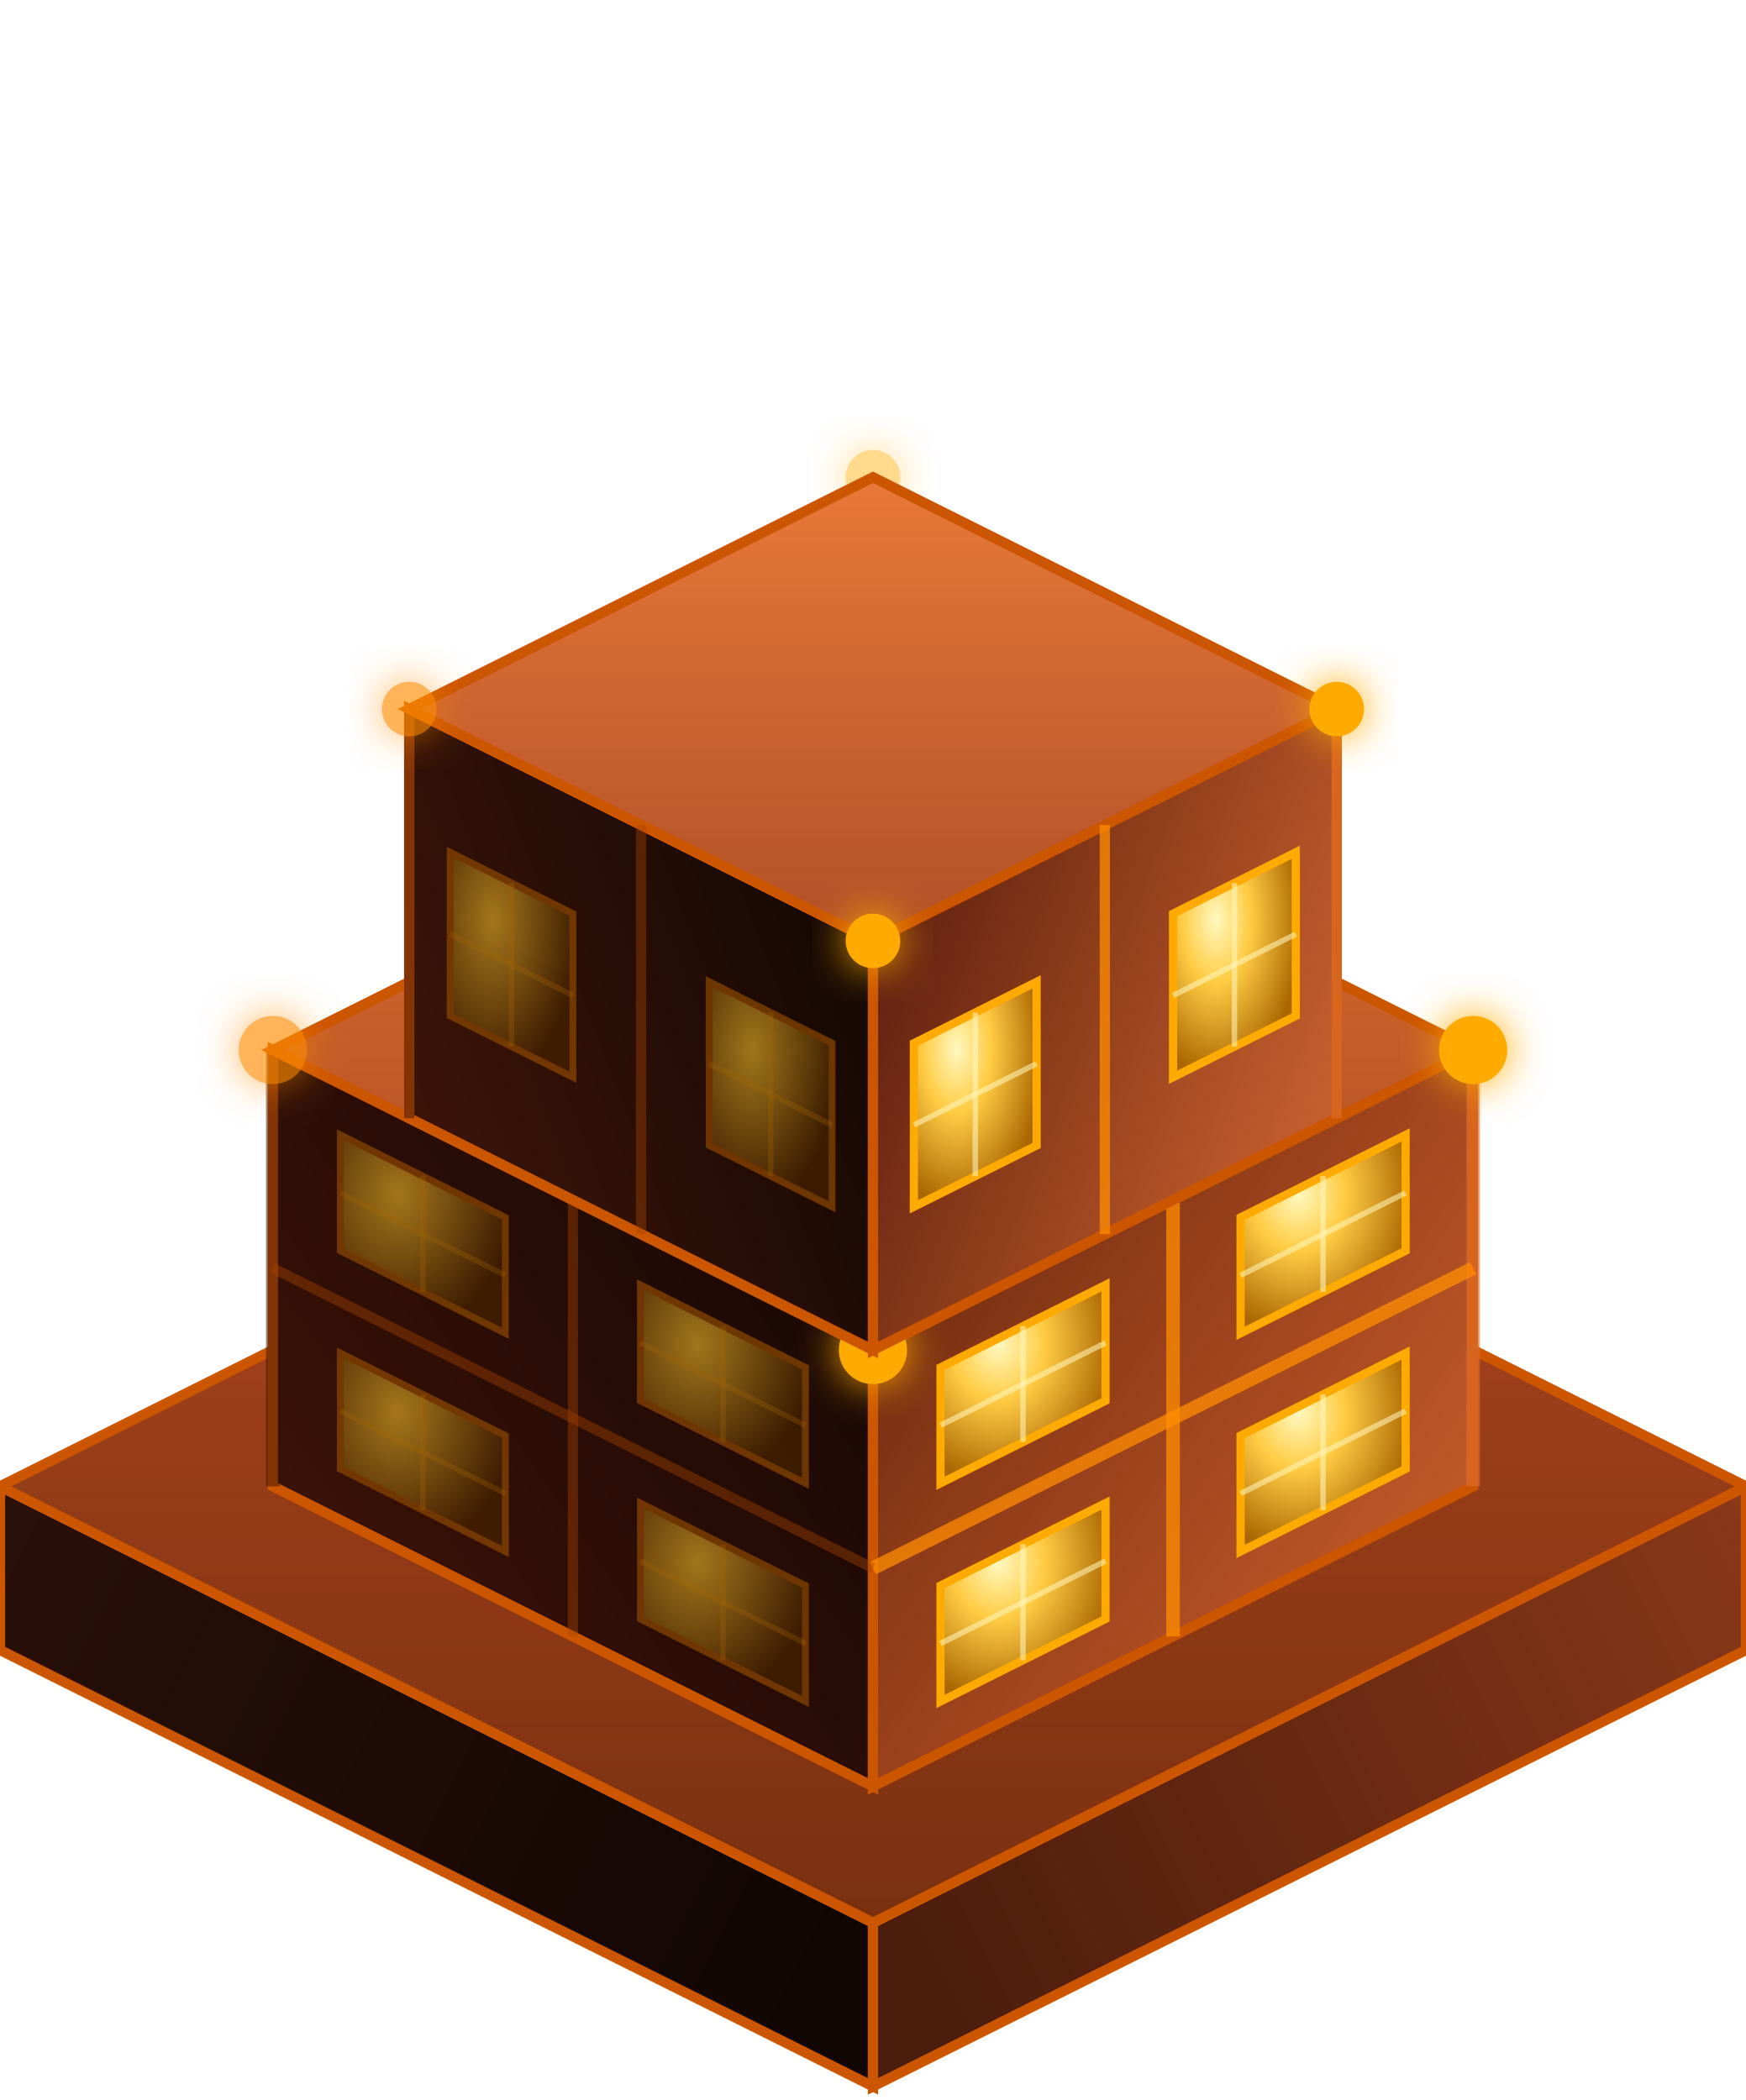
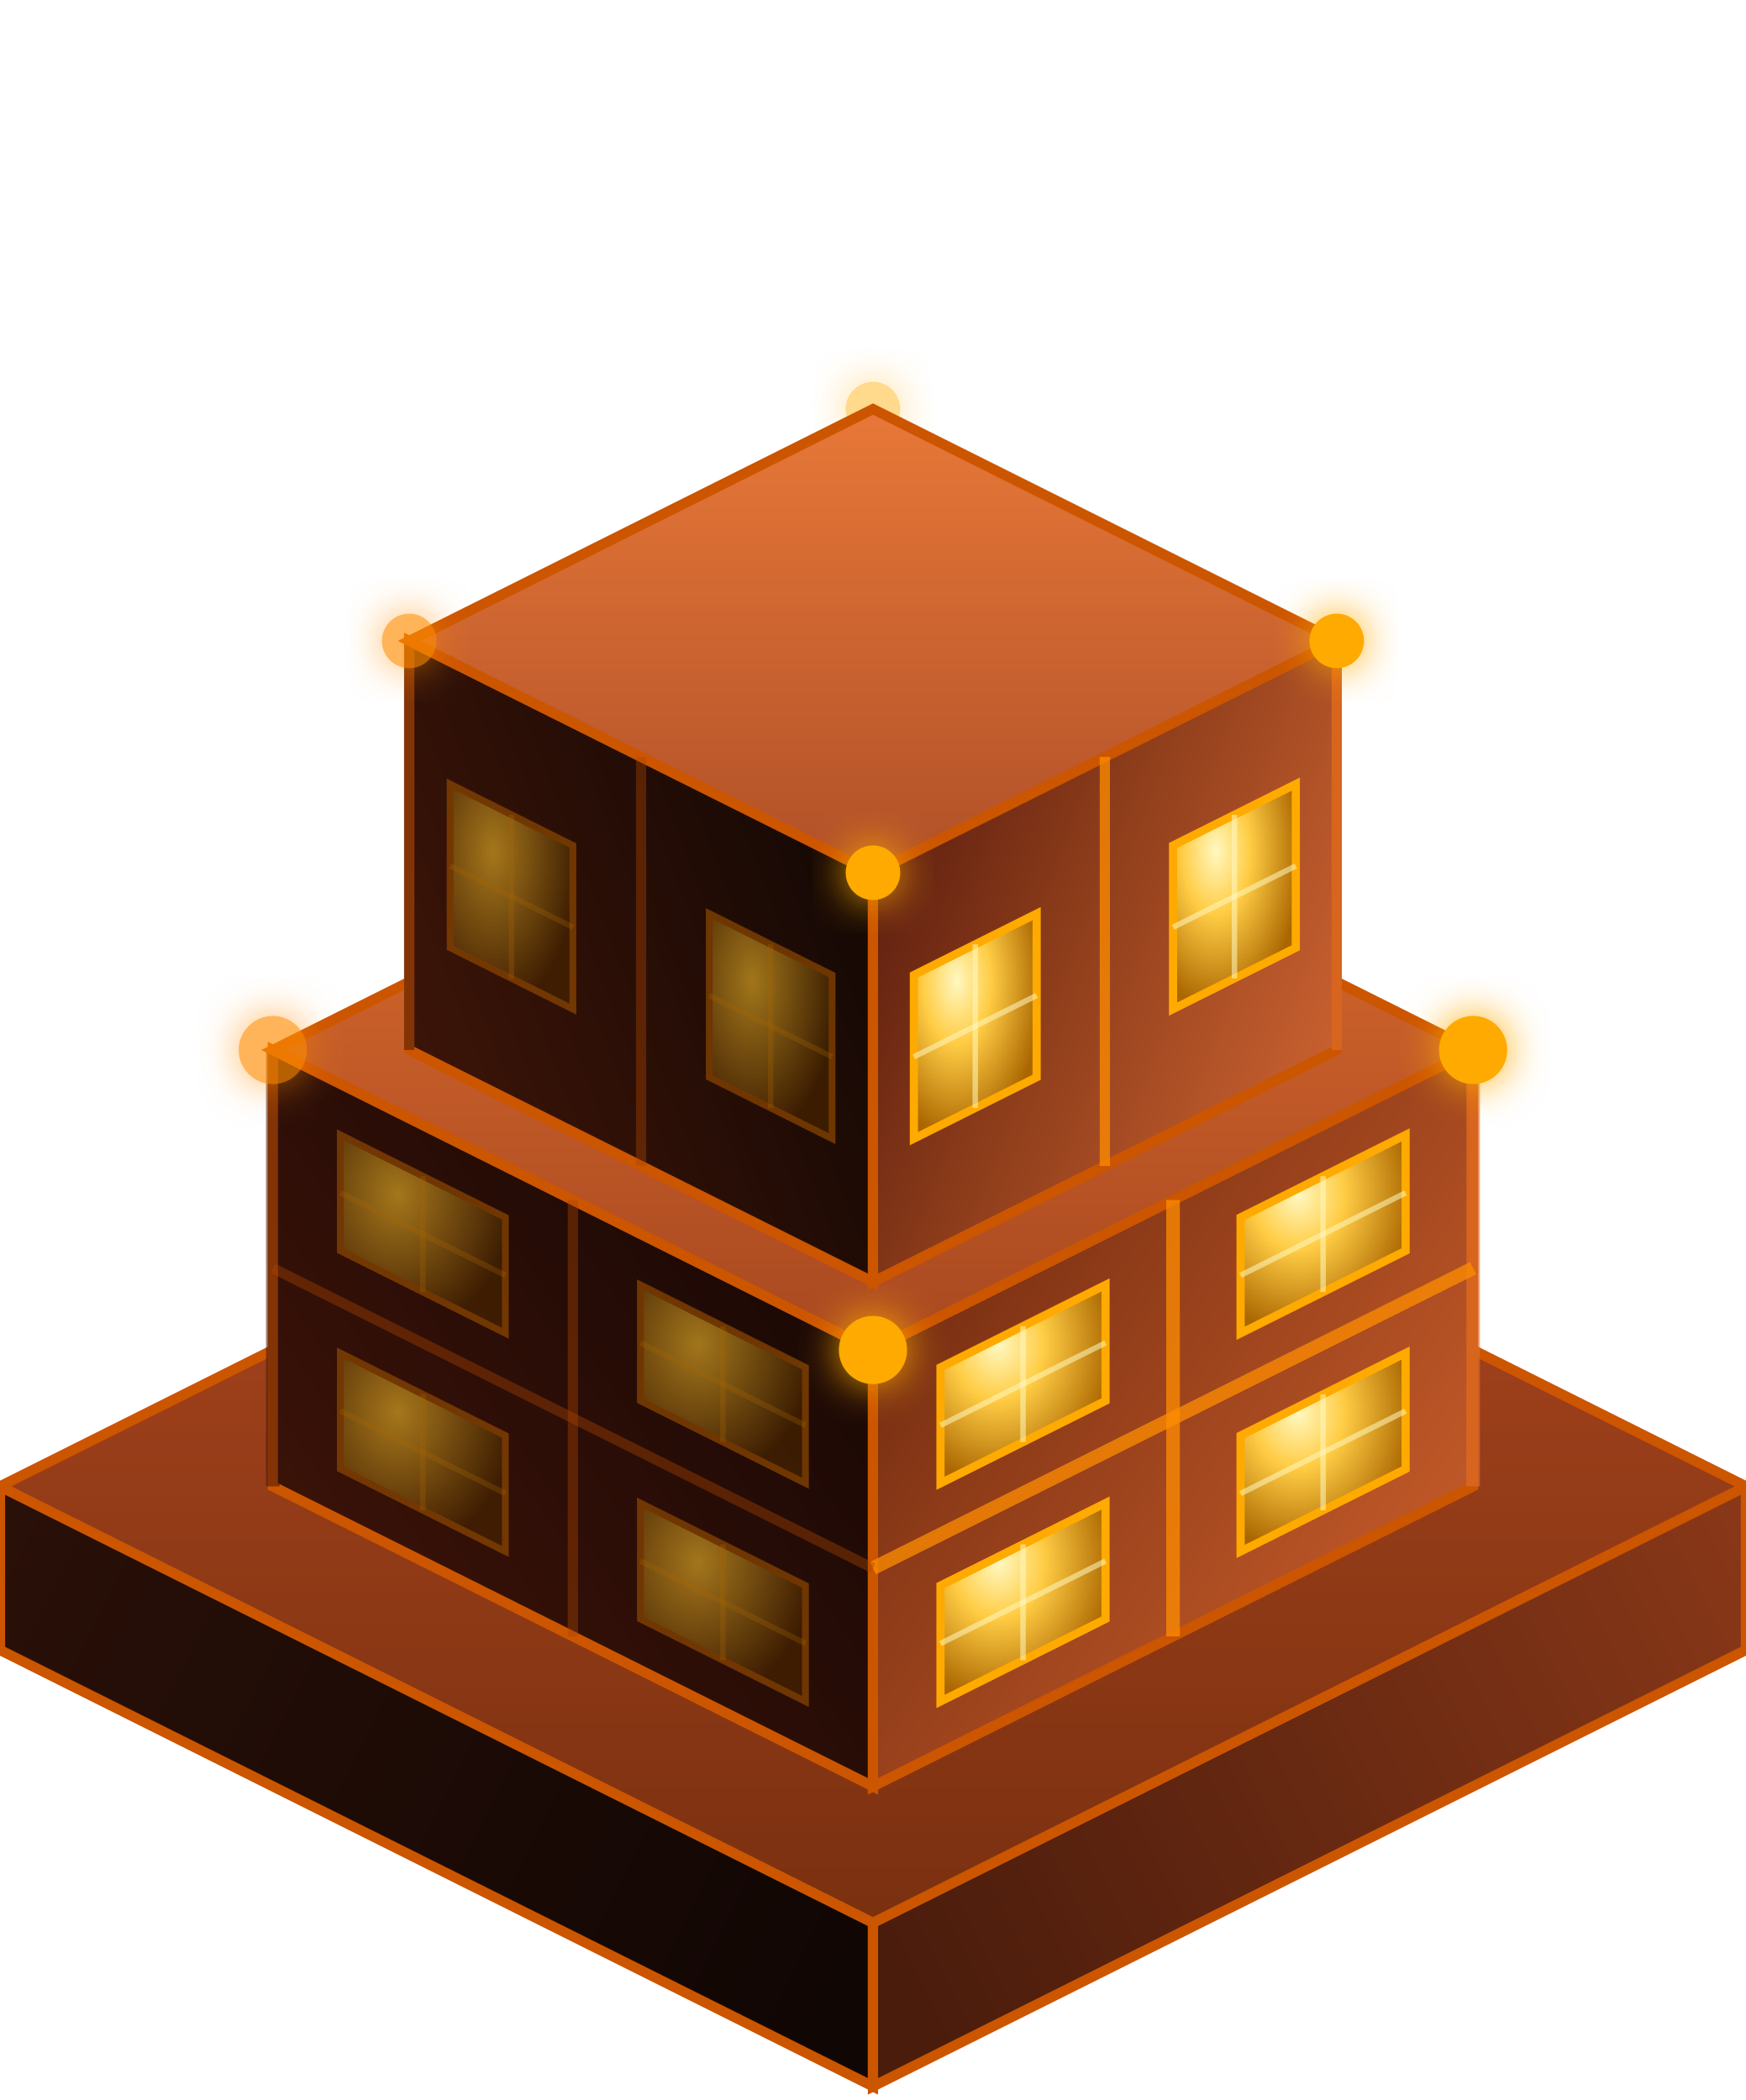
<svg xmlns="http://www.w3.org/2000/svg" viewBox="-128 -178 256 308" width="256" height="308">
  <defs>
    <linearGradient id="fR" gradientUnits="userSpaceOnUse" x1="128" y1="40" x2="0" y2="104">
      <stop offset="0%" stop-color="#8a3818" />
      <stop offset="100%" stop-color="#4a1c0c" />
    </linearGradient>
    <linearGradient id="fL" gradientUnits="userSpaceOnUse" x1="-128" y1="40" x2="0" y2="104">
      <stop offset="0%" stop-color="#2a1008" />
      <stop offset="100%" stop-color="#100604" />
    </linearGradient>
    <linearGradient id="fT" gradientUnits="userSpaceOnUse" x1="0" y1="-24" x2="0" y2="104">
      <stop offset="0%" stop-color="#b04820" />
      <stop offset="100%" stop-color="#7a3010" />
    </linearGradient>
    <linearGradient id="aR" gradientUnits="userSpaceOnUse" x1="88" y1="16" x2="0" y2="-44">
      <stop offset="0%" stop-color="#c05828" />
      <stop offset="60%" stop-color="#8c3a18" />
      <stop offset="100%" stop-color="#5c2008" />
    </linearGradient>
    <linearGradient id="aL" gradientUnits="userSpaceOnUse" x1="-88" y1="16" x2="0" y2="-44">
      <stop offset="0%" stop-color="#3a1208" />
      <stop offset="100%" stop-color="#120604" />
    </linearGradient>
    <linearGradient id="aT" gradientUnits="userSpaceOnUse" x1="0" y1="-92" x2="0" y2="-4">
      <stop offset="0%" stop-color="#e07030" />
      <stop offset="100%" stop-color="#a84820" />
    </linearGradient>
    <radialGradient id="winW" cx="35%" cy="30%" r="70%">
      <stop offset="0%" stop-color="#fff8c0" />
      <stop offset="40%" stop-color="#ffcc44" />
      <stop offset="100%" stop-color="#aa6600" />
    </radialGradient>
    <radialGradient id="winD" cx="35%" cy="30%" r="70%">
      <stop offset="0%" stop-color="#cc9922" />
      <stop offset="100%" stop-color="#442200" />
    </radialGradient>
    <linearGradient id="bR" gradientUnits="userSpaceOnUse" x1="68" y1="-34" x2="0" y2="-60">
      <stop offset="0%" stop-color="#c86030" />
      <stop offset="60%" stop-color="#8c3c1a" />
      <stop offset="100%" stop-color="#602010" />
    </linearGradient>
    <linearGradient id="bL" gradientUnits="userSpaceOnUse" x1="-68" y1="-34" x2="0" y2="-60">
      <stop offset="0%" stop-color="#3c1408" />
      <stop offset="100%" stop-color="#140804" />
    </linearGradient>
    <linearGradient id="bT" gradientUnits="userSpaceOnUse" x1="0" y1="-128" x2="0" y2="-60">
      <stop offset="0%" stop-color="#e87838" />
      <stop offset="100%" stop-color="#b05028" />
    </linearGradient>
    <filter id="glow" x="-60%" y="-60%" width="220%" height="220%">
      <feGaussianBlur stdDeviation="3" result="blur" />
      <feMerge>
        <feMergeNode in="blur" />
        <feMergeNode in="SourceGraphic" />
      </feMerge>
    </filter>
  </defs>
  <polygon points="-128,64 0,128 0,104 -128,40" fill="url(#fL)" stroke="#cc5500" stroke-width="1.5" />
  <polygon points="128,64 0,128 0,104 128,40" fill="url(#fR)" stroke="#cc5500" stroke-width="1.5" />
  <polygon points="0,-24 128,40 0,104 -128,40" fill="url(#fT)" stroke="#cc5500" stroke-width="1.5" />
  <g transform="translate(0, 24)">
    <polygon points="-88,16 0,60 0,-4 -88,-48" fill="url(#aL)" stroke="#cc5500" stroke-width="1.5" />
    <line x1="-88" y1="16" x2="-88" y2="-48" stroke="#3a1208" stroke-width="2" opacity="0.5" />
    <polygon points="-78.1,13.45 -53.9,25.55 -53.9,8.55 -78.1,-3.55" fill="url(#winD)" stroke="#884400" stroke-width="1" opacity="0.75" />
    <line x1="-66" y1="2.5" x2="-66" y2="19.5" stroke="#aa6600" stroke-width="0.8" opacity="0.28" />
    <line x1="-78.1" y1="4.95" x2="-53.9" y2="17.05" stroke="#aa6600" stroke-width="0.8" opacity="0.28" />
    <polygon points="-34.1,35.45 -9.9,47.55 -9.9,30.55 -34.1,18.45" fill="url(#winD)" stroke="#884400" stroke-width="1" opacity="0.75" />
    <line x1="-22" y1="24.5" x2="-22" y2="41.5" stroke="#aa6600" stroke-width="0.8" opacity="0.28" />
    <line x1="-34.1" y1="26.95" x2="-9.9" y2="39.05" stroke="#aa6600" stroke-width="0.8" opacity="0.28" />
    <polygon points="-78.1,-18.55 -53.9,-6.45 -53.9,-23.45 -78.1,-35.55" fill="url(#winD)" stroke="#884400" stroke-width="1" opacity="0.75" />
    <line x1="-66" y1="-29.5" x2="-66" y2="-12.5" stroke="#aa6600" stroke-width="0.8" opacity="0.28" />
    <line x1="-78.1" y1="-27.05" x2="-53.9" y2="-14.95" stroke="#aa6600" stroke-width="0.8" opacity="0.28" />
    <polygon points="-34.1,3.45 -9.9,15.55 -9.9,-1.45 -34.1,-13.55" fill="url(#winD)" stroke="#884400" stroke-width="1" opacity="0.75" />
    <line x1="-22" y1="-7.5" x2="-22" y2="9.5" stroke="#aa6600" stroke-width="0.8" opacity="0.28" />
    <line x1="-34.1" y1="-5.05" x2="-9.9" y2="7.05" stroke="#aa6600" stroke-width="0.8" opacity="0.28" />
    <polygon points="88,16 0,60 0,-4 88,-48" fill="url(#aR)" stroke="#cc5500" stroke-width="1.5" />
    <line x1="88" y1="16" x2="88" y2="-48" stroke="#e07030" stroke-width="2" opacity="0.6" />
    <polygon points="78.1,13.45 53.9,25.55 53.9,8.55 78.1,-3.55" fill="url(#winW)" stroke="#ffaa00" stroke-width="1.2" />
    <line x1="66" y1="2.5" x2="66" y2="19.5" stroke="#fff8c0" stroke-width="0.8" opacity="0.55" />
    <line x1="78.1" y1="4.95" x2="53.9" y2="17.05" stroke="#fff8c0" stroke-width="0.8" opacity="0.55" />
    <polygon points="34.1,35.45 9.9,47.55 9.9,30.55 34.1,18.45" fill="url(#winW)" stroke="#ffaa00" stroke-width="1.2" />
    <line x1="22" y1="24.5" x2="22" y2="41.5" stroke="#fff8c0" stroke-width="0.8" opacity="0.55" />
    <line x1="34.1" y1="26.95" x2="9.9" y2="39.05" stroke="#fff8c0" stroke-width="0.8" opacity="0.55" />
    <polygon points="78.1,-18.55 53.9,-6.45 53.9,-23.45 78.1,-35.55" fill="url(#winW)" stroke="#ffaa00" stroke-width="1.2" />
    <line x1="66" y1="-29.5" x2="66" y2="-12.5" stroke="#fff8c0" stroke-width="0.8" opacity="0.55" />
    <line x1="78.1" y1="-27.05" x2="53.9" y2="-14.95" stroke="#fff8c0" stroke-width="0.8" opacity="0.55" />
    <polygon points="34.1,3.45 9.9,15.55 9.9,-1.45 34.1,-13.55" fill="url(#winW)" stroke="#ffaa00" stroke-width="1.2" />
    <line x1="22" y1="-7.5" x2="22" y2="9.5" stroke="#fff8c0" stroke-width="0.8" opacity="0.55" />
    <line x1="34.1" y1="-5.05" x2="9.9" y2="7.05" stroke="#fff8c0" stroke-width="0.8" opacity="0.55" />
    <polygon points="0,-92 88,-48 0,-4 -88,-48" fill="url(#aT)" stroke="#cc5500" stroke-width="1.5" />
    <line x1="44" y1="-26" x2="44" y2="38" stroke="#ff8c00" stroke-width="2" opacity="0.75" />
    <line x1="-44" y1="-26" x2="-44" y2="38" stroke="#aa4400" stroke-width="1.5" opacity="0.4" />
    <line x1="88" y1="-16" x2="0" y2="28" stroke="#ff8c00" stroke-width="2" opacity="0.75" />
    <line x1="0" y1="28" x2="-88" y2="-16" stroke="#aa4400" stroke-width="1.5" opacity="0.4" />
    <circle cx="88" cy="-48" r="5" fill="#ffaa00" filter="url(#glow)" />
    <circle cx="-88" cy="-48" r="5" fill="#ff8c00" filter="url(#glow)" opacity="0.65" />
    <circle cx="0" cy="-4" r="5" fill="#ffaa00" filter="url(#glow)" />
  </g>
-   <g transform="translate(0, 20)">
+   <g transform="translate(0, 10)">
    <polygon points="-68,-34 0,0 0,-60 -68,-94" fill="url(#bL)" stroke="#cc5500" stroke-width="1.5" />
    <line x1="-68" y1="-34" x2="-68" y2="-94" stroke="#3c1408" stroke-width="1.5" opacity="0.5" />
    <polygon points="-44,-40 -62,-49 -62,-73 -44,-64" fill="url(#winD)" stroke="#884400" stroke-width="1" opacity="0.75" />
    <line x1="-53" y1="-44.5" x2="-53" y2="-68.5" stroke="#aa6600" stroke-width="0.8" opacity="0.28" />
    <line x1="-44" y1="-52" x2="-62" y2="-61" stroke="#aa6600" stroke-width="0.8" opacity="0.28" />
    <polygon points="-6,-21 -24,-30 -24,-54 -6,-45" fill="url(#winD)" stroke="#884400" stroke-width="1" opacity="0.75" />
    <line x1="-15" y1="-25.5" x2="-15" y2="-49.5" stroke="#aa6600" stroke-width="0.8" opacity="0.28" />
    <line x1="-6" y1="-33" x2="-24" y2="-42" stroke="#aa6600" stroke-width="0.8" opacity="0.28" />
    <polygon points="68,-34 0,0 0,-60 68,-94" fill="url(#bR)" stroke="#cc5500" stroke-width="1.5" />
    <line x1="68" y1="-34" x2="68" y2="-94" stroke="#e07030" stroke-width="1.5" opacity="0.6" />
    <polygon points="44,-40 62,-49 62,-73 44,-64" fill="url(#winW)" stroke="#ffaa00" stroke-width="1.2" />
    <line x1="53" y1="-44.5" x2="53" y2="-68.5" stroke="#fff8c0" stroke-width="0.8" opacity="0.55" />
    <line x1="44" y1="-52" x2="62" y2="-61" stroke="#fff8c0" stroke-width="0.8" opacity="0.55" />
    <polygon points="6,-21 24,-30 24,-54 6,-45" fill="url(#winW)" stroke="#ffaa00" stroke-width="1.2" />
    <line x1="15" y1="-25.5" x2="15" y2="-49.5" stroke="#fff8c0" stroke-width="0.8" opacity="0.55" />
    <line x1="6" y1="-33" x2="24" y2="-42" stroke="#fff8c0" stroke-width="0.8" opacity="0.55" />
    <circle cx="0" cy="-128" r="4" fill="#ffaa00" filter="url(#glow)" opacity="0.45" />
    <polygon points="0,-128 68,-94 0,-60 -68,-94" fill="url(#bT)" stroke="#cc5500" stroke-width="1.5" />
    <line x1="34" y1="-77" x2="34" y2="-17" stroke="#ff8c00" stroke-width="1.5" opacity="0.75" />
    <line x1="-34" y1="-77" x2="-34" y2="-17" stroke="#aa4400" stroke-width="1.5" opacity="0.4" />
    <circle cx="68" cy="-94" r="4" fill="#ffaa00" filter="url(#glow)" />
    <circle cx="-68" cy="-94" r="4" fill="#ff8c00" filter="url(#glow)" opacity="0.65" />
    <circle cx="0" cy="-60" r="4" fill="#ffaa00" filter="url(#glow)" />
  </g>
</svg>
